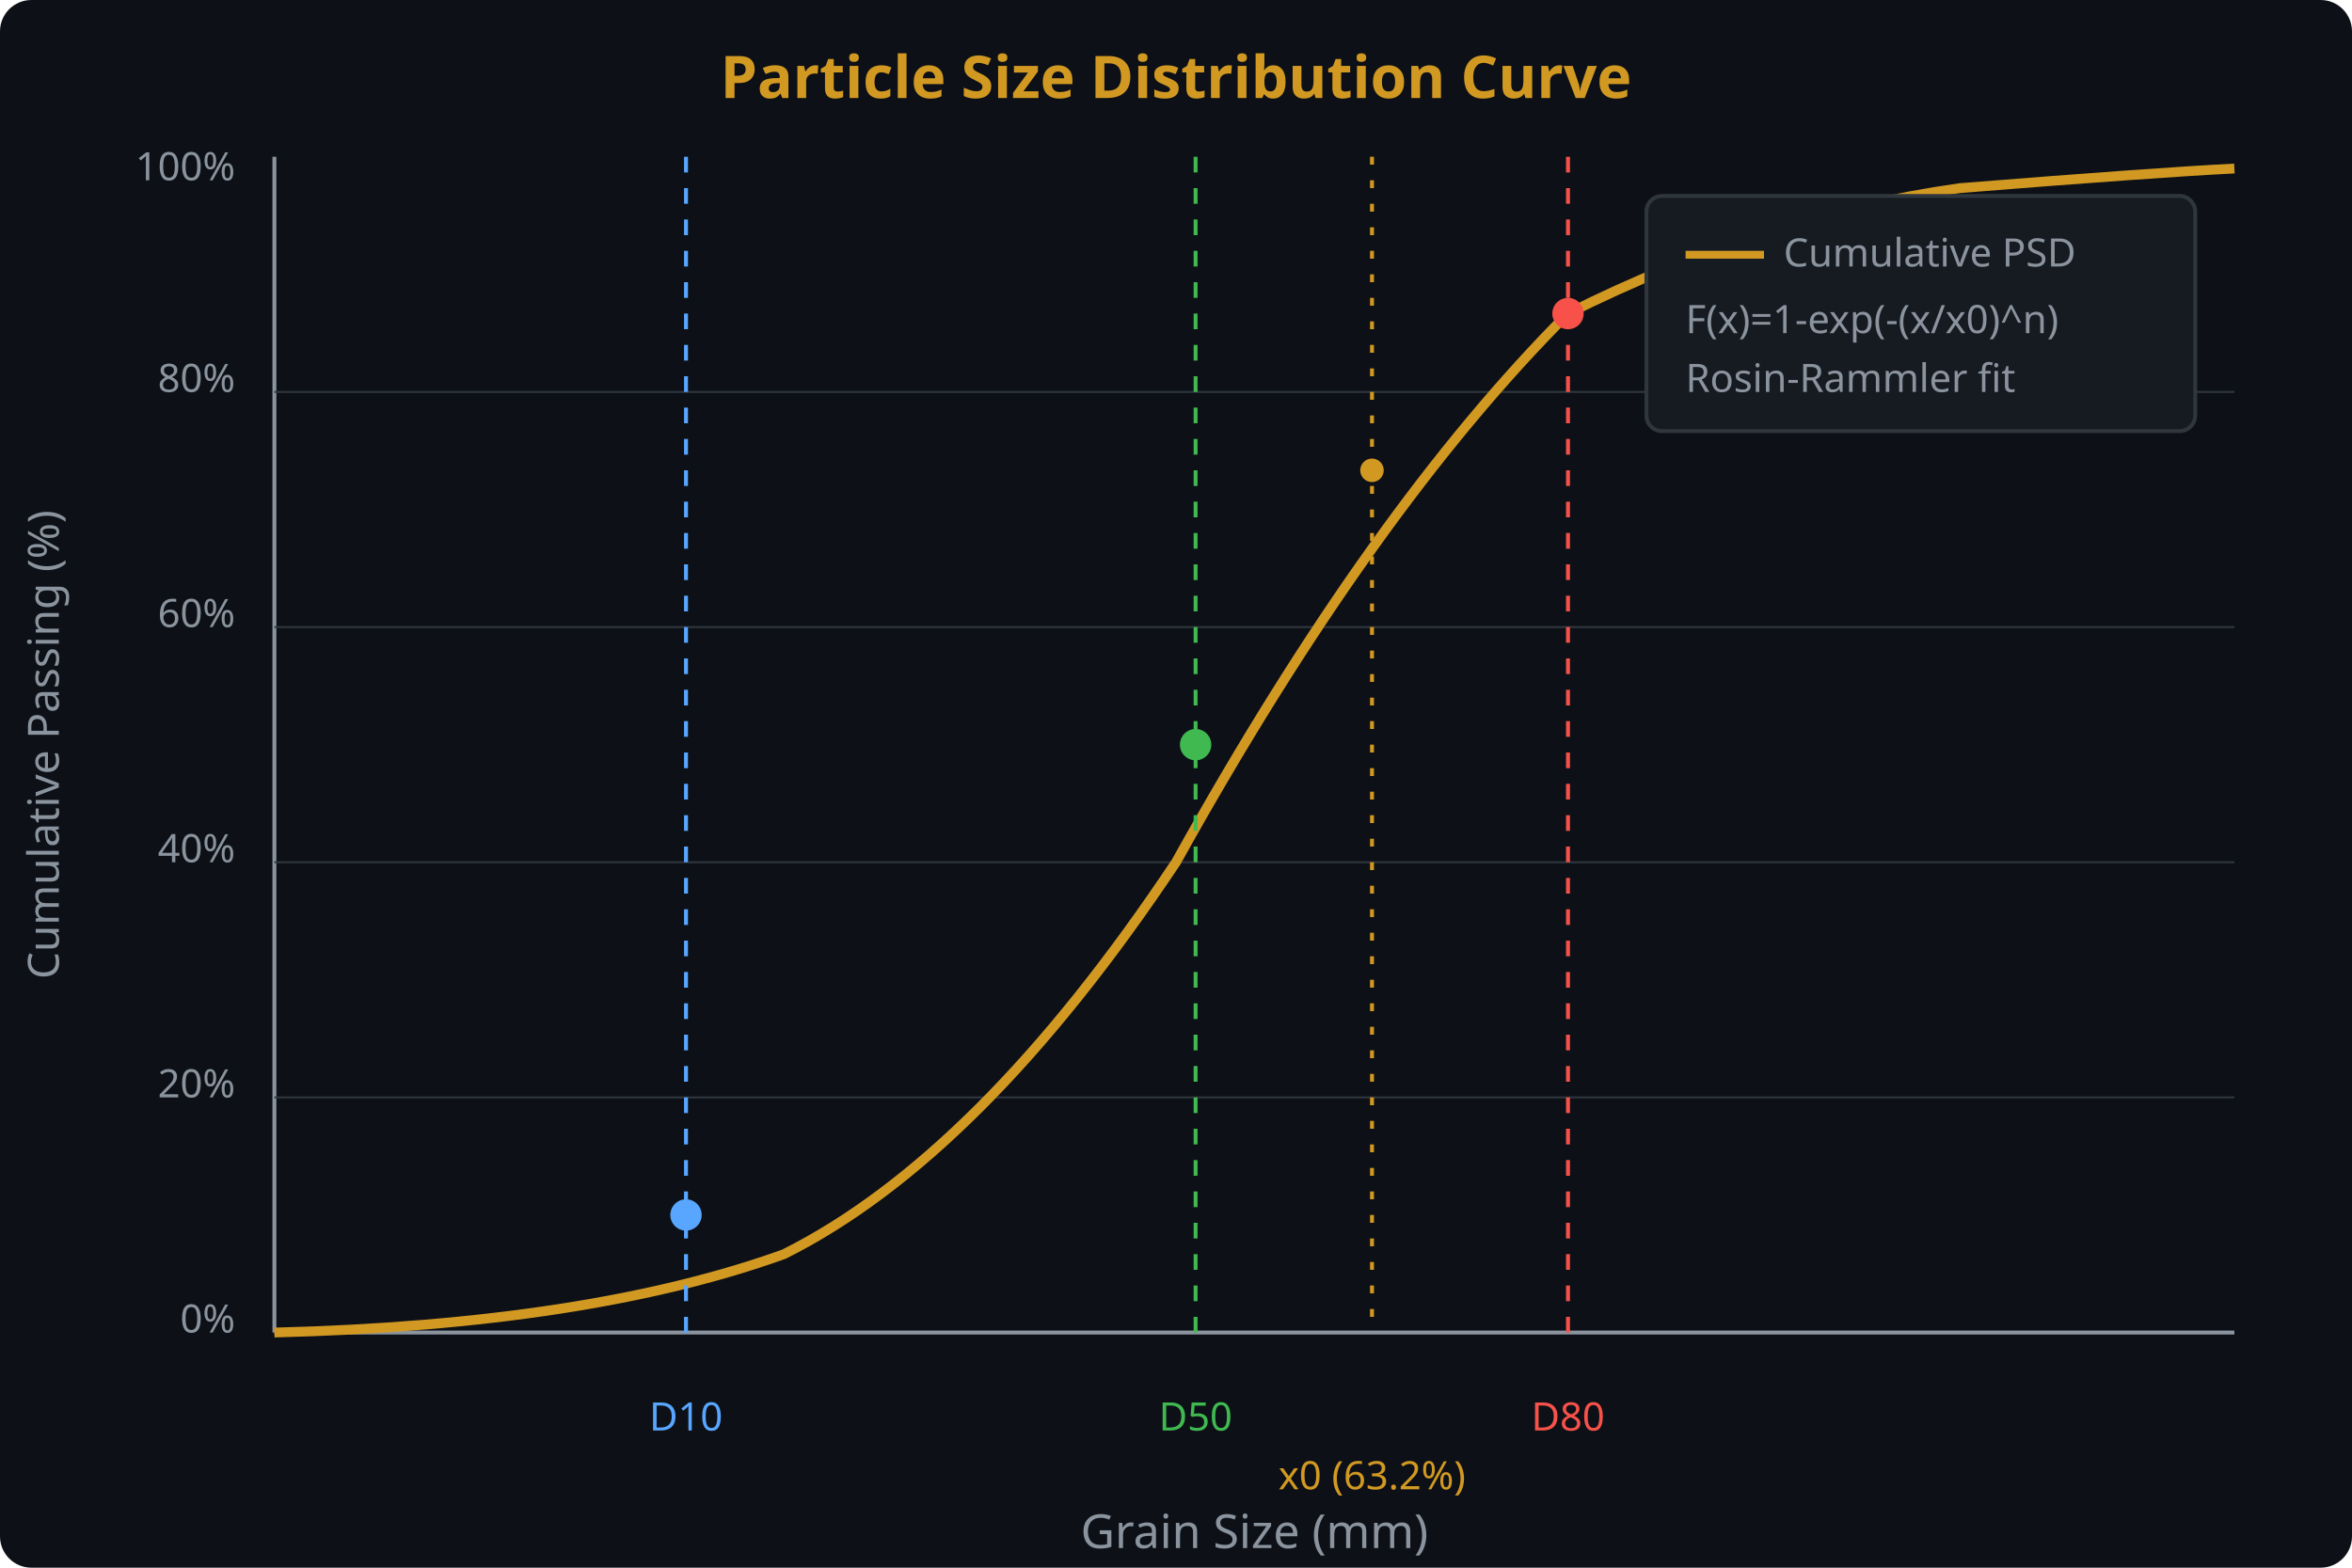
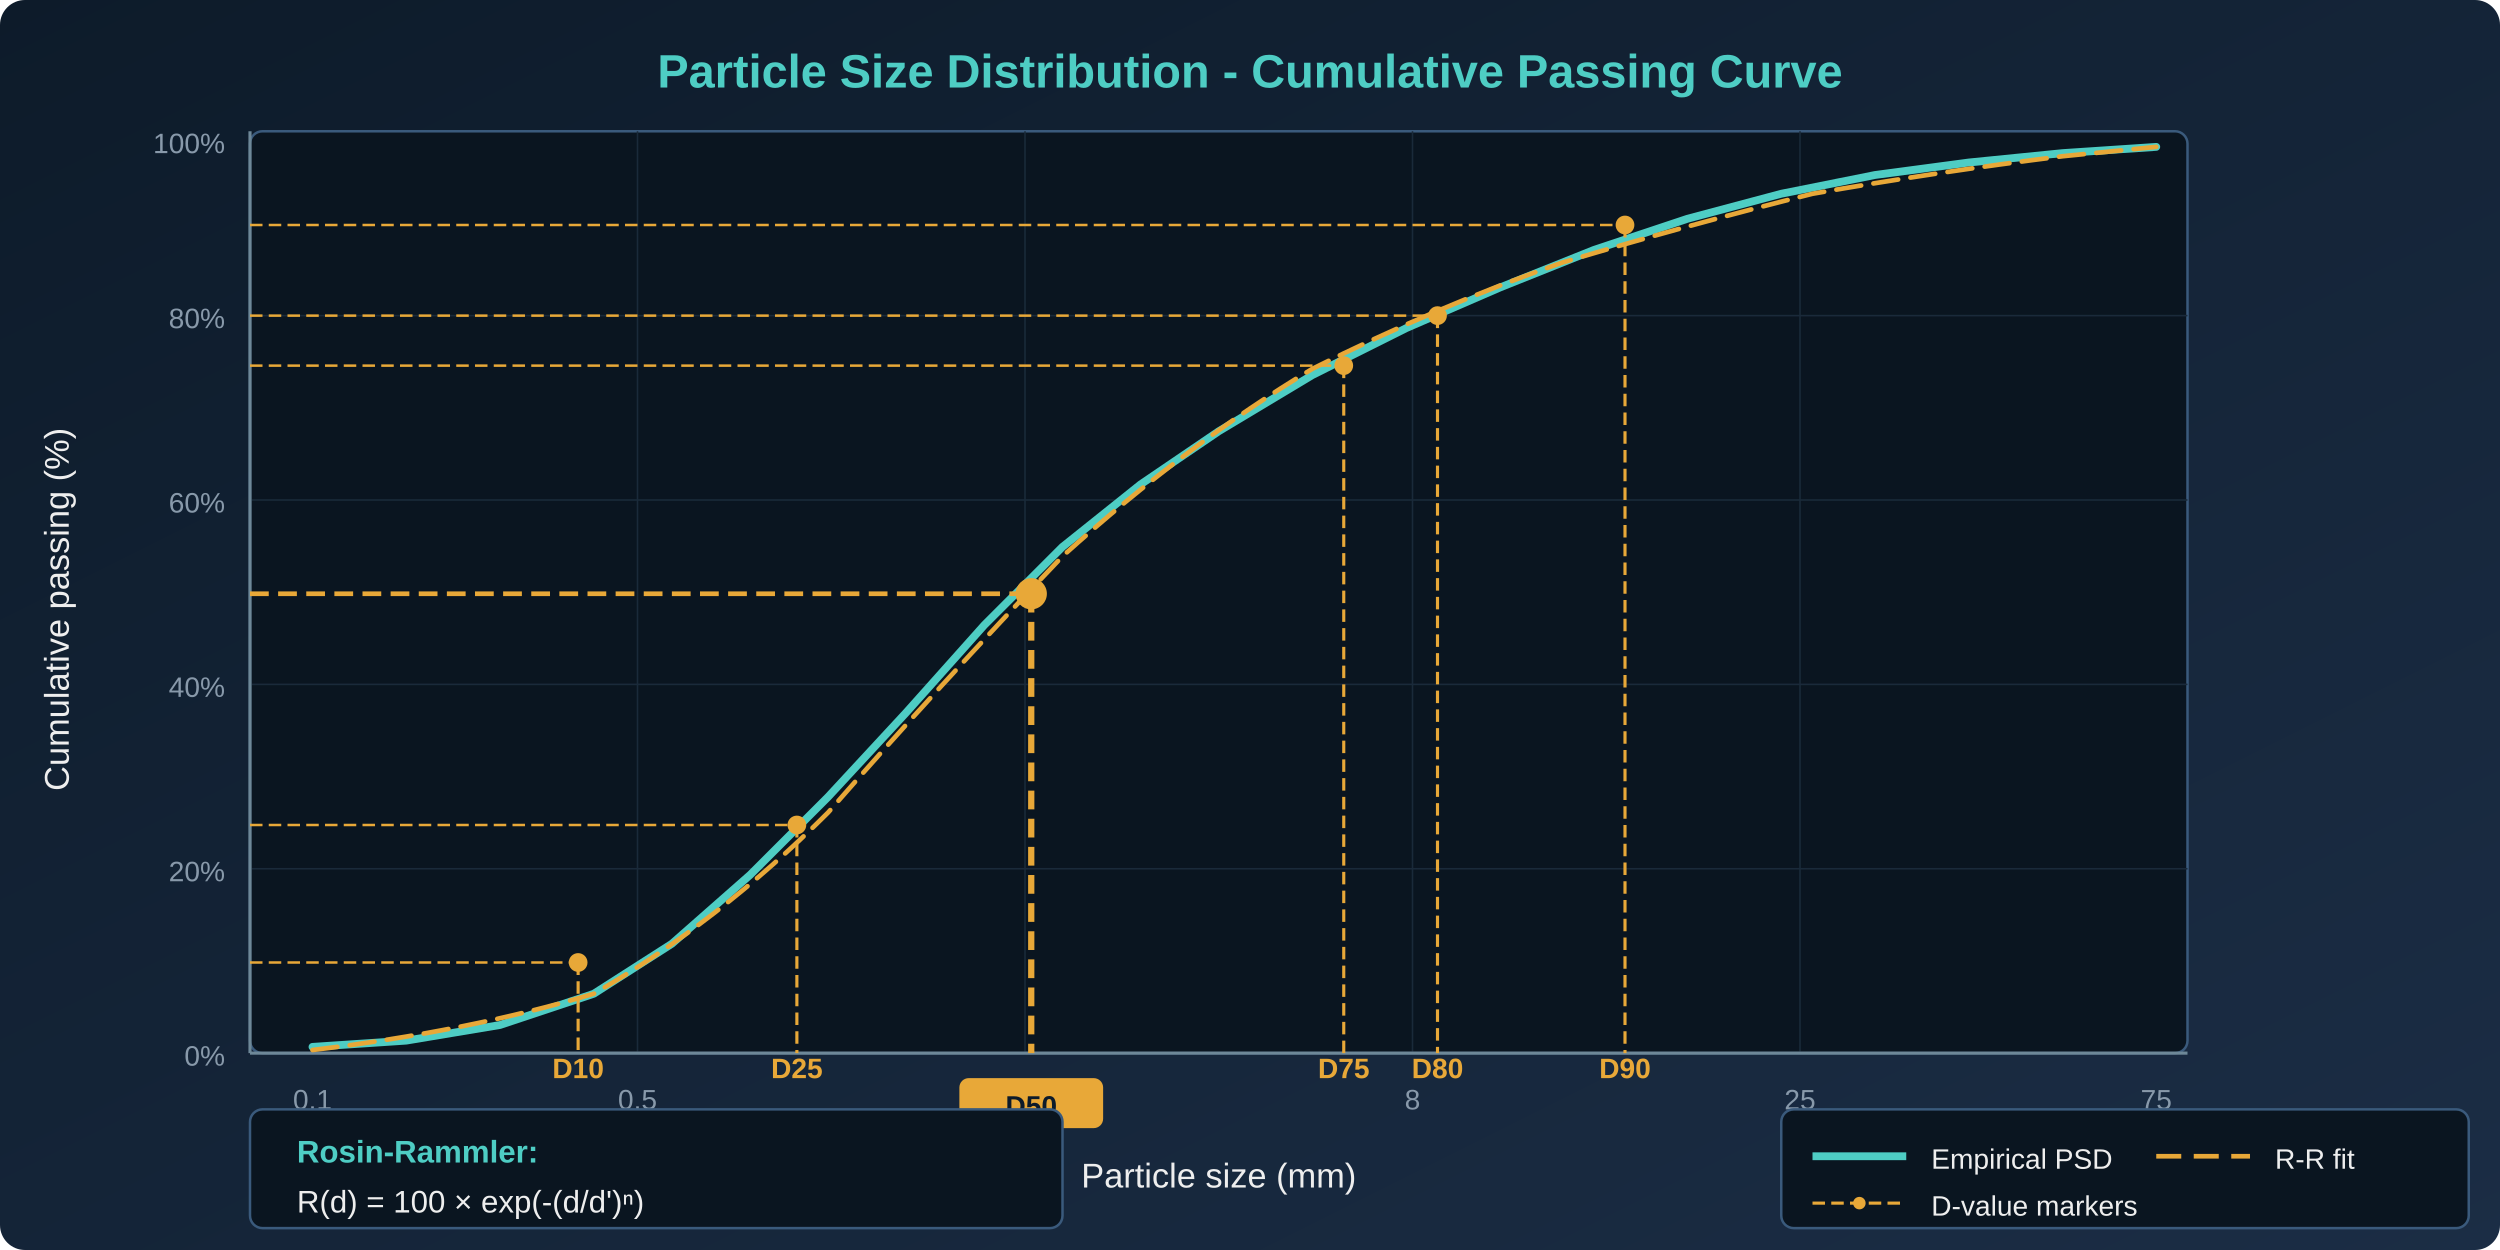
- <svg xmlns="http://www.w3.org/2000/svg" viewBox="0 0 600 400" font-family="Segoe UI, sans-serif" font-size="12">
-   <rect width="600" height="400" fill="#0d1117" rx="8" />
-   <text x="300" y="25" text-anchor="middle" fill="#d29922" font-size="15" font-weight="bold">Particle Size Distribution Curve</text>
-   <line x1="70" y1="40" x2="70" y2="340" stroke="#8b949e" stroke-width="1" />
-   <line x1="70" y1="340" x2="570" y2="340" stroke="#8b949e" stroke-width="1" />
-   <text x="60" y="340" text-anchor="end" fill="#8b949e" font-size="10">0%</text>
-   <text x="60" y="280" text-anchor="end" fill="#8b949e" font-size="10">20%</text>
-   <text x="60" y="220" text-anchor="end" fill="#8b949e" font-size="10">40%</text>
-   <text x="60" y="160" text-anchor="end" fill="#8b949e" font-size="10">60%</text>
-   <text x="60" y="100" text-anchor="end" fill="#8b949e" font-size="10">80%</text>
-   <text x="60" y="46" text-anchor="end" fill="#8b949e" font-size="10">100%</text>
-   <line x1="70" y1="280" x2="570" y2="280" stroke="#30363d" stroke-width="0.5" />
-   <line x1="70" y1="220" x2="570" y2="220" stroke="#30363d" stroke-width="0.5" />
-   <line x1="70" y1="160" x2="570" y2="160" stroke="#30363d" stroke-width="0.5" />
-   <line x1="70" y1="100" x2="570" y2="100" stroke="#30363d" stroke-width="0.5" />
-   <path d="M 70 340 Q 150 338, 200 320 Q 250 295, 300 220 Q 350 130, 400 80 Q 450 55, 500 48 Q 550 44, 570 43" fill="none" stroke="#d29922" stroke-width="2.5" />
-   <line x1="175" y1="40" x2="175" y2="340" stroke="#58a6ff" stroke-width="1" stroke-dasharray="4" />
-   <circle cx="175" cy="310" r="4" fill="#58a6ff" />
-   <text x="175" y="365" text-anchor="middle" fill="#58a6ff" font-size="10">D10</text>
-   <line x1="305" y1="40" x2="305" y2="340" stroke="#3fb950" stroke-width="1" stroke-dasharray="4" />
-   <circle cx="305" cy="190" r="4" fill="#3fb950" />
-   <text x="305" y="365" text-anchor="middle" fill="#3fb950" font-size="10">D50</text>
-   <line x1="400" y1="40" x2="400" y2="340" stroke="#f85149" stroke-width="1" stroke-dasharray="4" />
-   <circle cx="400" cy="80" r="4" fill="#f85149" />
-   <text x="400" y="365" text-anchor="middle" fill="#f85149" font-size="10">D80</text>
-   <line x1="350" y1="40" x2="350" y2="340" stroke="#d29922" stroke-width="1" stroke-dasharray="2,4" />
-   <circle cx="350" cy="120" r="3" fill="#d29922" />
-   <text x="350" y="380" text-anchor="middle" fill="#d29922" font-size="10">x0 (63.2%)</text>
-   <text x="320" y="395" text-anchor="middle" fill="#8b949e" font-size="12">Grain Size (mm)</text>
-   <text x="15" y="190" text-anchor="middle" fill="#8b949e" font-size="11" transform="rotate(-90, 15, 190)">Cumulative Passing (%)</text>
-   <rect x="420" y="50" width="140" height="60" rx="4" fill="#161b22" stroke="#30363d" />
-   <line x1="430" y1="65" x2="450" y2="65" stroke="#d29922" stroke-width="2" />
-   <text x="455" y="68" fill="#8b949e" font-size="10">Cumulative PSD</text>
-   <text x="430" y="85" fill="#8b949e" font-size="10">F(x)=1-exp(-(x/x0)^n)</text>
-   <text x="430" y="100" fill="#8b949e" font-size="10">Rosin-Rammler fit</text>
+ <svg xmlns="http://www.w3.org/2000/svg" viewBox="0 0 800 400" style="font-family:Arial,sans-serif;">
+   <defs>
+     <linearGradient id="bg" x1="0%" y1="0%" x2="100%" y2="100%">
+       <stop offset="0%" style="stop-color:#0d1b2a;stop-opacity:1" />
+       <stop offset="100%" style="stop-color:#1b2d45;stop-opacity:1" />
+     </linearGradient>
+   </defs>
+   <rect width="800" height="400" style="fill:url(#bg);" rx="8" />
+   <text x="400" y="28" style="fill:#4ecdc4;font-size:15px;font-weight:bold;text-anchor:middle;">Particle Size Distribution - Cumulative Passing Curve</text>
+   <rect x="80" y="42" width="620" height="295" rx="4" style="fill:#0a1520;stroke:#3a5a7c;stroke-width:0.8;" />
+   <line x1="80" y1="101" x2="700" y2="101" style="stroke:#1a2a3a;stroke-width:0.5;" />
+   <line x1="80" y1="160" x2="700" y2="160" style="stroke:#1a2a3a;stroke-width:0.5;" />
+   <line x1="80" y1="219" x2="700" y2="219" style="stroke:#1a2a3a;stroke-width:0.5;" />
+   <line x1="80" y1="278" x2="700" y2="278" style="stroke:#1a2a3a;stroke-width:0.5;" />
+   <line x1="204" y1="42" x2="204" y2="337" style="stroke:#1a2a3a;stroke-width:0.5;" />
+   <line x1="328" y1="42" x2="328" y2="337" style="stroke:#1a2a3a;stroke-width:0.5;" />
+   <line x1="452" y1="42" x2="452" y2="337" style="stroke:#1a2a3a;stroke-width:0.5;" />
+   <line x1="576" y1="42" x2="576" y2="337" style="stroke:#1a2a3a;stroke-width:0.5;" />
+   <line x1="80" y1="42" x2="80" y2="337" style="stroke:#6e8898;stroke-width:1;" />
+   <line x1="80" y1="337" x2="700" y2="337" style="stroke:#6e8898;stroke-width:1;" />
+   <text x="72" y="341" style="fill:#8899aa;font-size:9px;text-anchor:end;">0%</text>
+   <text x="72" y="282" style="fill:#8899aa;font-size:9px;text-anchor:end;">20%</text>
+   <text x="72" y="223" style="fill:#8899aa;font-size:9px;text-anchor:end;">40%</text>
+   <text x="72" y="164" style="fill:#8899aa;font-size:9px;text-anchor:end;">60%</text>
+   <text x="72" y="105" style="fill:#8899aa;font-size:9px;text-anchor:end;">80%</text>
+   <text x="72" y="49" style="fill:#8899aa;font-size:9px;text-anchor:end;">100%</text>
+   <text x="100" y="355" style="fill:#8899aa;font-size:9px;text-anchor:middle;">0.1</text>
+   <text x="204" y="355" style="fill:#8899aa;font-size:9px;text-anchor:middle;">0.5</text>
+   <text x="328" y="355" style="fill:#8899aa;font-size:9px;text-anchor:middle;">2</text>
+   <text x="452" y="355" style="fill:#8899aa;font-size:9px;text-anchor:middle;">8</text>
+   <text x="576" y="355" style="fill:#8899aa;font-size:9px;text-anchor:middle;">25</text>
+   <text x="690" y="355" style="fill:#8899aa;font-size:9px;text-anchor:middle;">75</text>
+   <text x="390" y="380" style="fill:#eeeeee;font-size:11px;text-anchor:middle;">Particle size (mm)</text>
+   <text x="22" y="195" style="fill:#eeeeee;font-size:11px;text-anchor:middle;" transform="rotate(-90,22,195)">Cumulative passing (%)</text>
+   <path d="M100,335 L130,333 L160,328 L190,318 L215,302 L240,280 L265,255 L290,228 L315,200 L340,175 L365,155 L390,138 L420,120 L450,105 L480,92 L510,80 L540,70 L570,62 L600,56 L630,52 L660,49 L690,47" style="fill:none;stroke:#4ecdc4;stroke-width:2.5;stroke-linecap:round;stroke-linejoin:round;" />
+   <path d="M100,336 Q150,330 190,318 Q230,295 265,260 Q300,220 340,178 Q380,142 420,118 Q460,98 500,84 Q540,72 580,62 Q620,55 660,50 Q680,48 690,47" style="fill:none;stroke:#e8a838;stroke-width:1.5;stroke-dasharray:8,4;stroke-linecap:round;" />
+   <line x1="185" y1="308" x2="185" y2="337" style="stroke:#e8a838;stroke-width:1;stroke-dasharray:4,2;" />
+   <line x1="80" y1="308" x2="185" y2="308" style="stroke:#e8a838;stroke-width:0.8;stroke-dasharray:4,2;" />
+   <circle cx="185" cy="308" r="3" style="fill:#e8a838;" />
+   <text x="185" y="345" style="fill:#e8a838;font-size:9px;font-weight:bold;text-anchor:middle;">D10</text>
+   <line x1="255" y1="264" x2="255" y2="337" style="stroke:#e8a838;stroke-width:1;stroke-dasharray:4,2;" />
+   <line x1="80" y1="264" x2="255" y2="264" style="stroke:#e8a838;stroke-width:0.8;stroke-dasharray:4,2;" />
+   <circle cx="255" cy="264" r="3" style="fill:#e8a838;" />
+   <text x="255" y="345" style="fill:#e8a838;font-size:9px;font-weight:bold;text-anchor:middle;">D25</text>
+   <line x1="330" y1="190" x2="330" y2="337" style="stroke:#e8a838;stroke-width:2;stroke-dasharray:6,3;" />
+   <line x1="80" y1="190" x2="330" y2="190" style="stroke:#e8a838;stroke-width:1.5;stroke-dasharray:6,3;" />
+   <circle cx="330" cy="190" r="5" style="fill:#e8a838;" />
+   <rect x="307" y="345" width="46" height="16" rx="3" style="fill:#e8a838;" />
+   <text x="330" y="357" style="fill:#0d1b2a;font-size:9px;font-weight:bold;text-anchor:middle;">D50</text>
+   <line x1="430" y1="117" x2="430" y2="337" style="stroke:#e8a838;stroke-width:1;stroke-dasharray:4,2;" />
+   <line x1="80" y1="117" x2="430" y2="117" style="stroke:#e8a838;stroke-width:0.8;stroke-dasharray:4,2;" />
+   <circle cx="430" cy="117" r="3" style="fill:#e8a838;" />
+   <text x="430" y="345" style="fill:#e8a838;font-size:9px;font-weight:bold;text-anchor:middle;">D75</text>
+   <line x1="460" y1="101" x2="460" y2="337" style="stroke:#e8a838;stroke-width:1;stroke-dasharray:4,2;" />
+   <line x1="80" y1="101" x2="460" y2="101" style="stroke:#e8a838;stroke-width:0.8;stroke-dasharray:4,2;" />
+   <circle cx="460" cy="101" r="3" style="fill:#e8a838;" />
+   <text x="460" y="345" style="fill:#e8a838;font-size:9px;font-weight:bold;text-anchor:middle;">D80</text>
+   <line x1="520" y1="72" x2="520" y2="337" style="stroke:#e8a838;stroke-width:1;stroke-dasharray:4,2;" />
+   <line x1="80" y1="72" x2="520" y2="72" style="stroke:#e8a838;stroke-width:0.8;stroke-dasharray:4,2;" />
+   <circle cx="520" cy="72" r="3" style="fill:#e8a838;" />
+   <text x="520" y="345" style="fill:#e8a838;font-size:9px;font-weight:bold;text-anchor:middle;">D90</text>
+   <rect x="570" y="355" width="220" height="38" rx="4" style="fill:#0a1520;stroke:#3a5a7c;stroke-width:0.8;" />
+   <line x1="580" y1="370" x2="610" y2="370" style="stroke:#4ecdc4;stroke-width:2.5;" />
+   <text x="618" y="374" style="fill:#eeeeee;font-size:9px;">Empirical PSD</text>
+   <line x1="690" y1="370" x2="720" y2="370" style="stroke:#e8a838;stroke-width:1.5;stroke-dasharray:8,4;" />
+   <text x="728" y="374" style="fill:#eeeeee;font-size:9px;">R-R fit</text>
+   <line x1="580" y1="385" x2="610" y2="385" style="stroke:#e8a838;stroke-width:1;stroke-dasharray:4,2;" />
+   <circle cx="595" cy="385" r="2" style="fill:#e8a838;" />
+   <text x="618" y="389" style="fill:#eeeeee;font-size:9px;">D-value markers</text>
+   <rect x="80" y="355" width="260" height="38" rx="4" style="fill:#0a1520;stroke:#3a5a7c;stroke-width:0.8;" />
+   <text x="95" y="372" style="fill:#4ecdc4;font-size:10px;font-weight:bold;">Rosin-Rammler:</text>
+   <text x="95" y="388" style="fill:#eeeeee;font-size:10px;">R(d) = 100 × exp(-(d/d')ⁿ)</text>
</svg>
